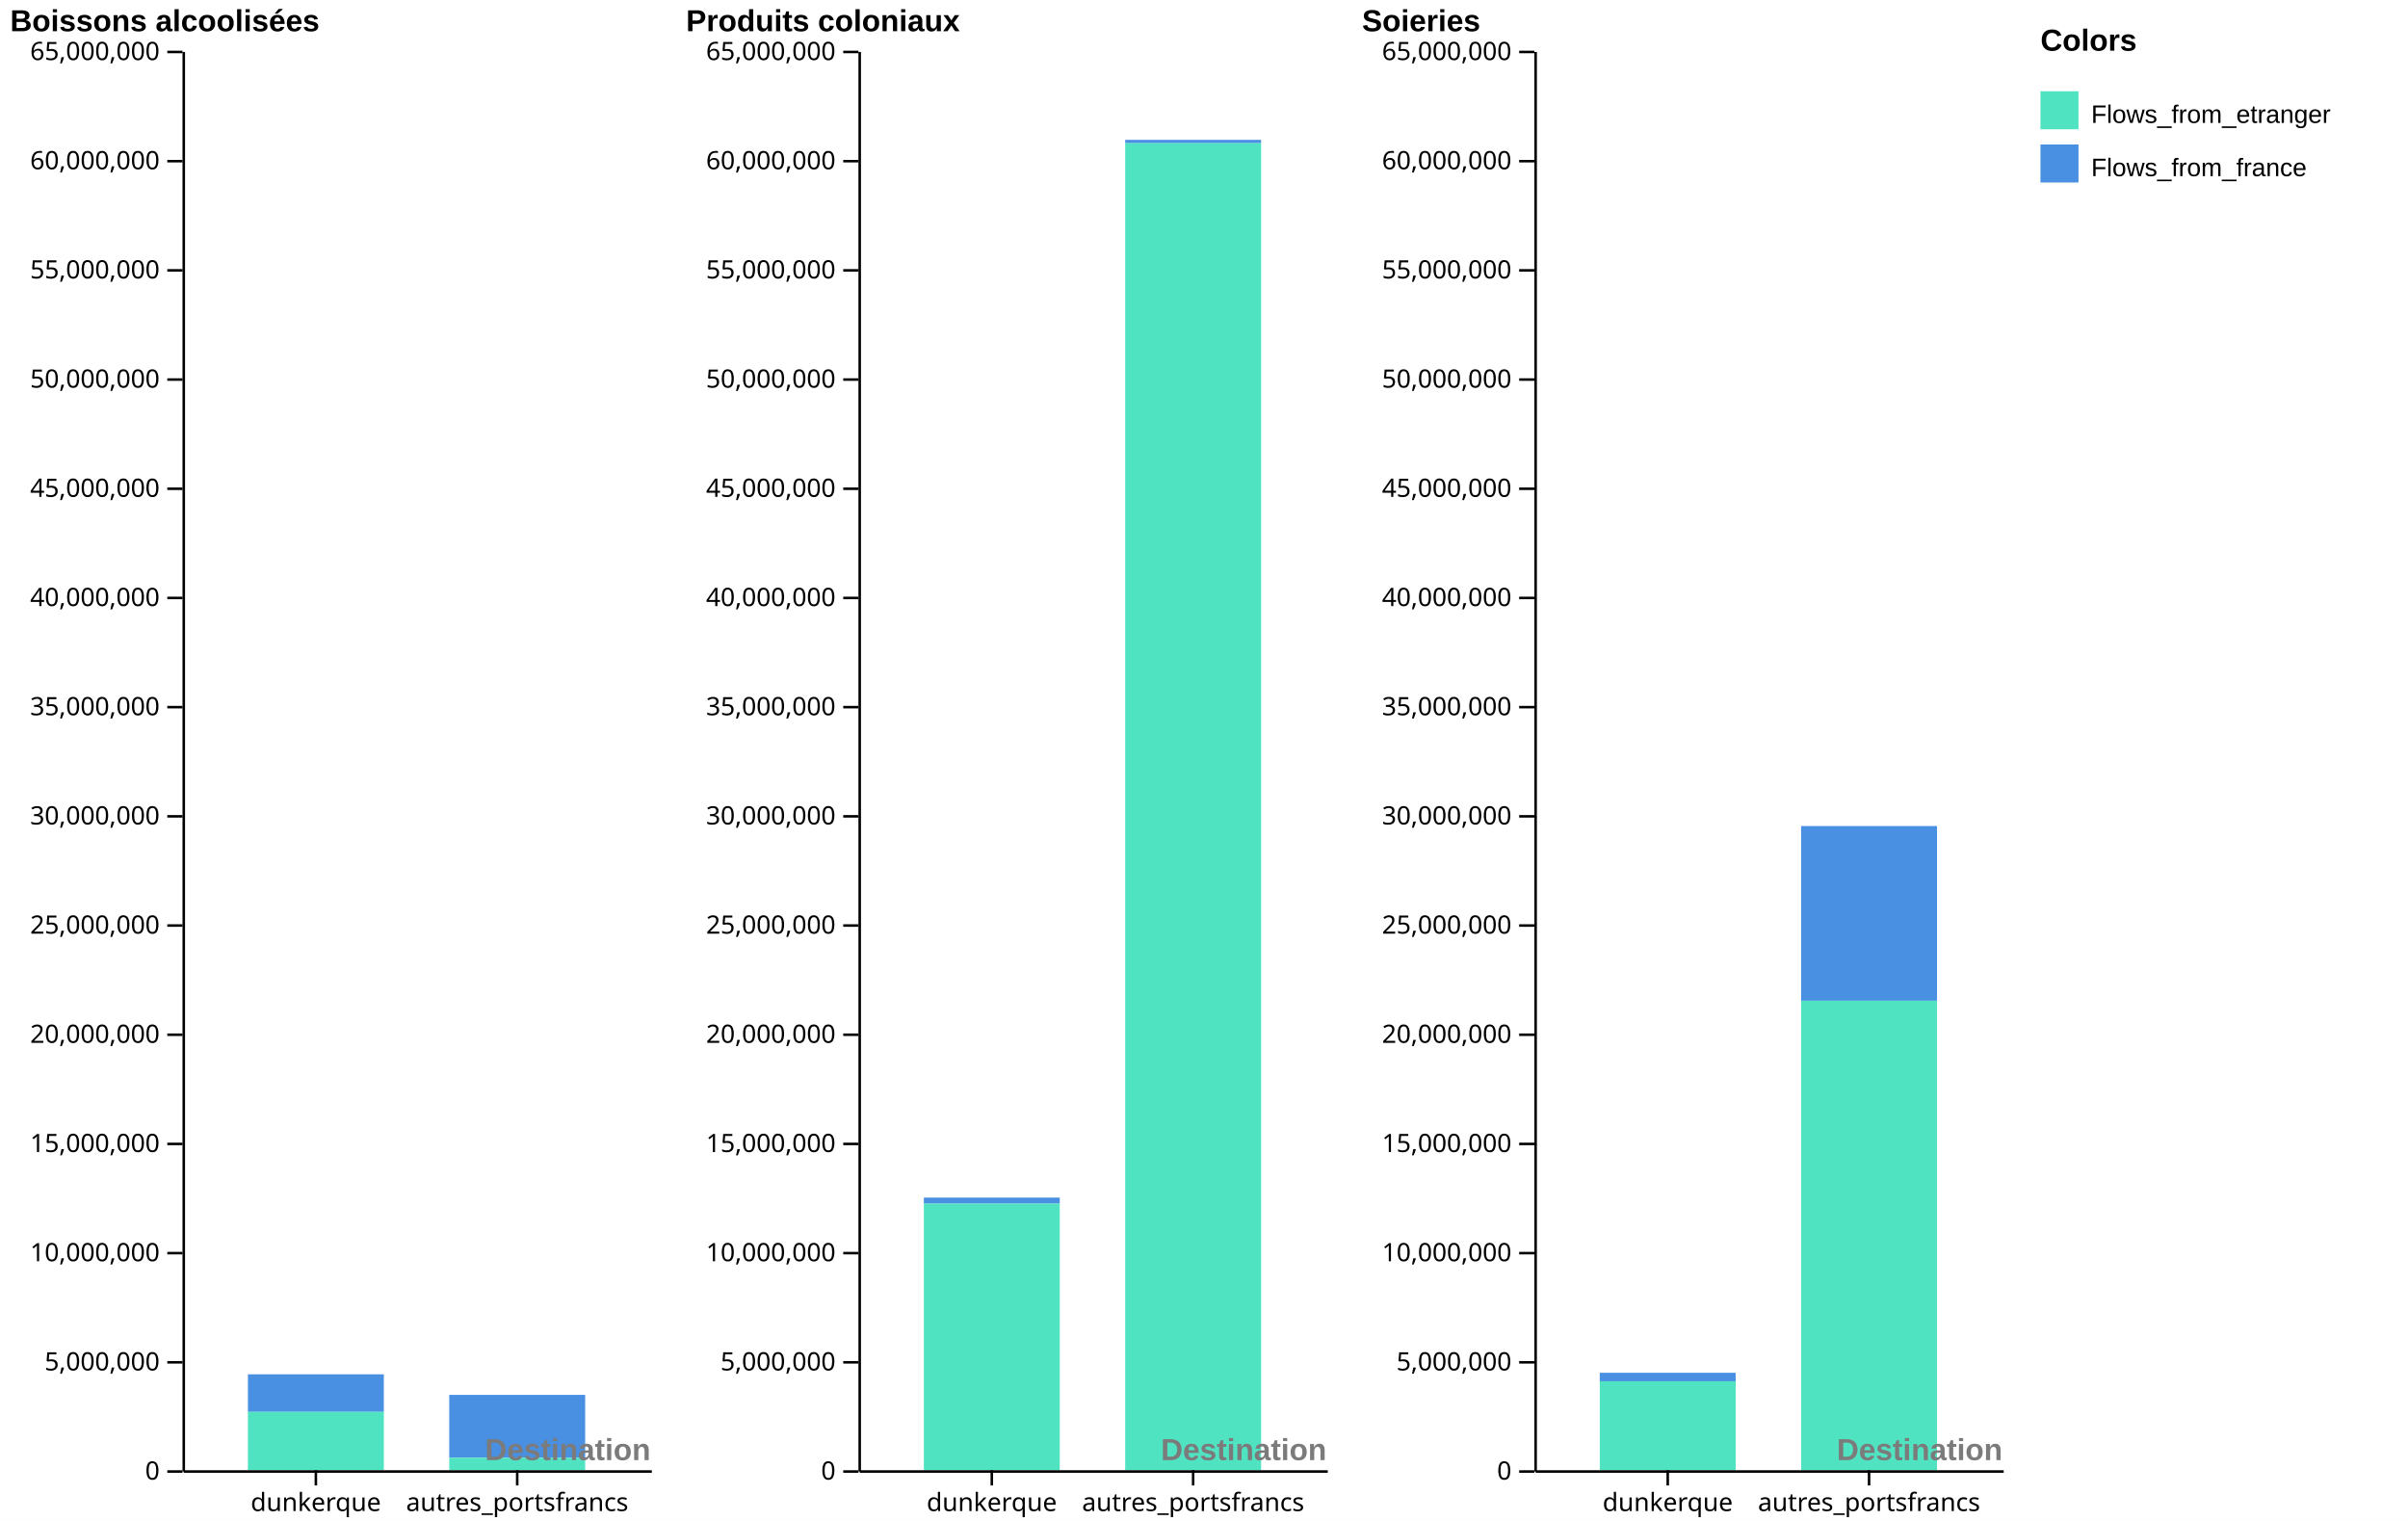
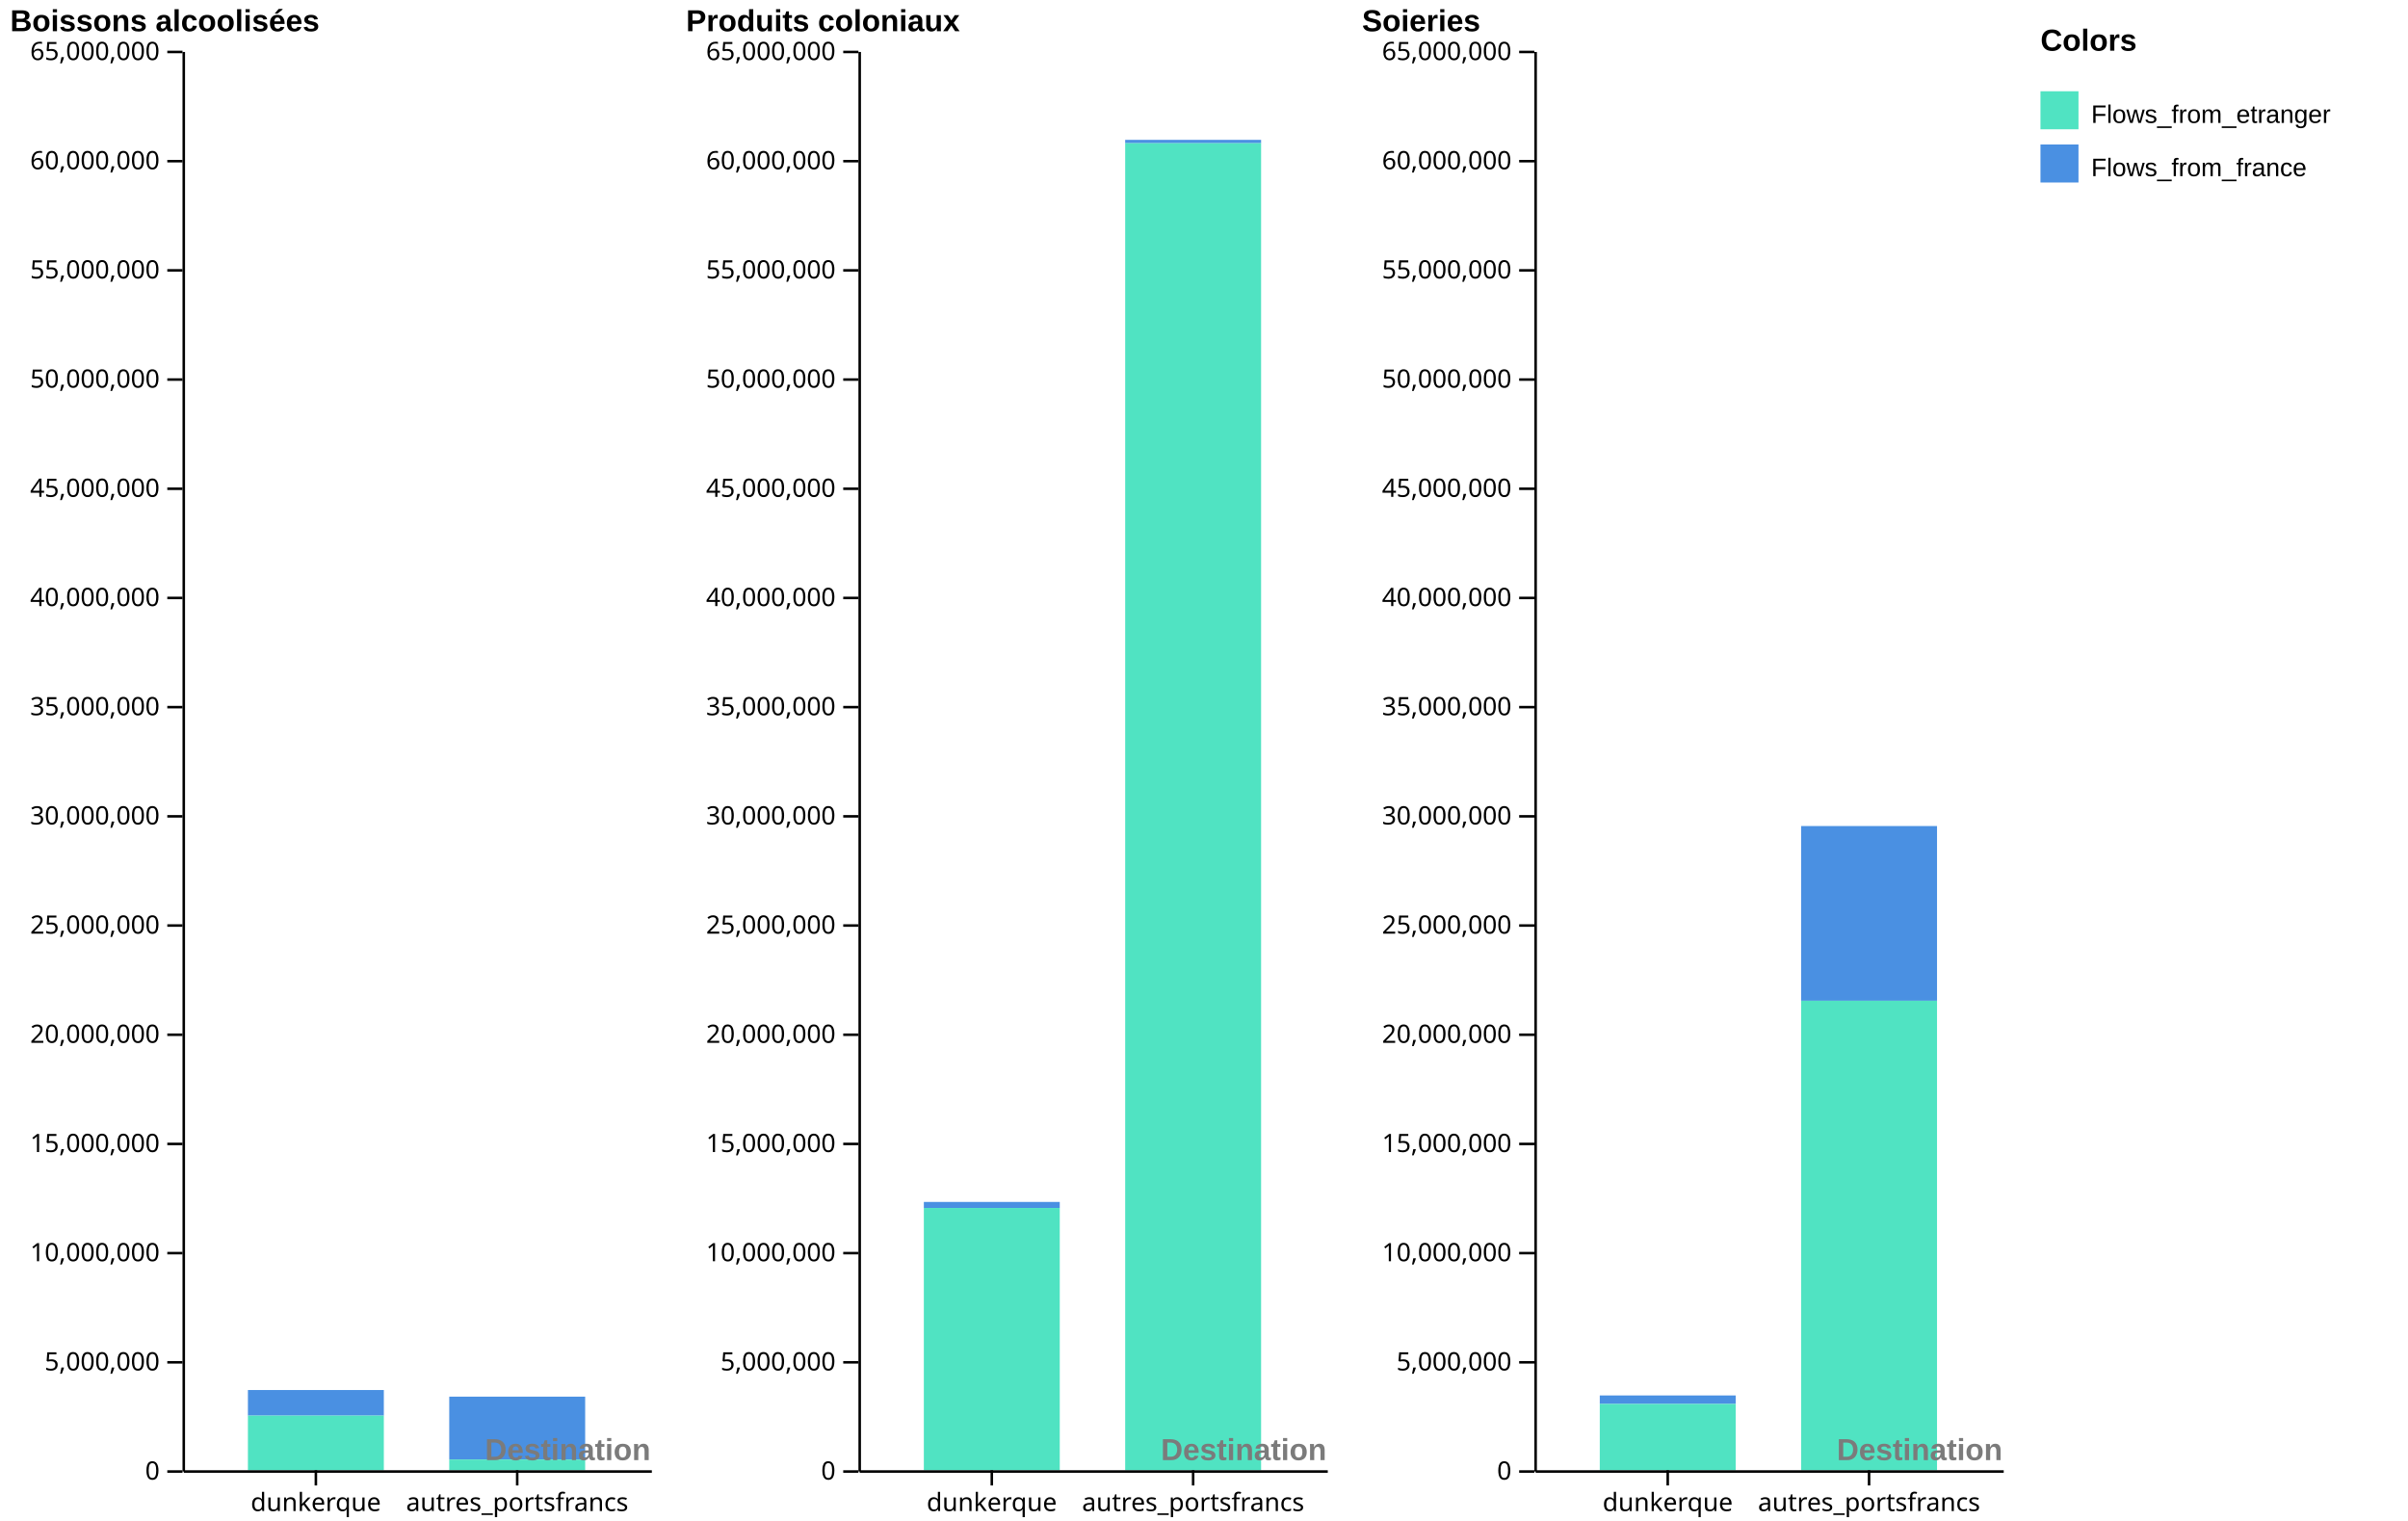
<svg xmlns="http://www.w3.org/2000/svg" width="950" height="600">
  <rect width="950" height="600" x="0" y="0" fill="#FFFFFF" id="backgorund" />
  <g id="viz">
    <g transform="translate(0,0)">
      <g transform="translate(72,20)">
        <g id="Flows_from_france" fill="#4a90e2">
-           <rect x="25.807" y="522.149" width="53.622" height="14.821" />
-           <rect x="105.237" y="530.264" width="53.622" height="24.792" />
+           <rect x="25.807" y="528.351" width="53.622" height="10.093" />
+           <rect x="105.237" y="530.965" width="53.622" height="24.792" />
        </g>
        <g id="Flows_from_etranger" fill="#50e3c2">
-           <rect x="25.807" y="536.97" width="53.622" height="23.03" />
-           <rect x="105.237" y="555.056" width="53.622" height="4.944" />
+           <rect x="25.807" y="538.444" width="53.622" height="21.556" />
+           <rect x="105.237" y="555.757" width="53.622" height="4.243" />
        </g>
        <g id="xAxis" transform="translate(0,560)" fill="none" font-size="10" font-family="sans-serif" text-anchor="middle">
          <path class="domain" stroke="currentColor" d="M0.5,0.5H185.167" />
          <g class="tick" opacity="1" transform="translate(52.61853,0)">
            <line stroke="currentColor" y2="6" />
            <text fill="currentColor" y="9" dy="0.71em">dunkerque</text>
          </g>
          <g class="tick" opacity="1" transform="translate(132.0481,0)">
            <line stroke="currentColor" y2="6" />
            <text fill="currentColor" y="9" dy="0.71em">autres_portsfrancs</text>
          </g>
        </g>
        <g id="yAxis" fill="none" font-size="10" font-family="sans-serif" text-anchor="end">
          <path class="domain" stroke="currentColor" d="M0.5,560.5V0.5" />
          <g class="tick" opacity="1" transform="translate(0,560.5)">
            <line stroke="currentColor" x2="-6" />
            <text fill="currentColor" x="-9" dy="0.32em">0</text>
          </g>
          <g class="tick" opacity="1" transform="translate(0,517.4231)">
            <line stroke="currentColor" x2="-6" />
            <text fill="currentColor" x="-9" dy="0.32em">5,000,000</text>
          </g>
          <g class="tick" opacity="1" transform="translate(0,474.3462)">
            <line stroke="currentColor" x2="-6" />
            <text fill="currentColor" x="-9" dy="0.32em">10,000,000</text>
          </g>
          <g class="tick" opacity="1" transform="translate(0,431.2692)">
            <line stroke="currentColor" x2="-6" />
            <text fill="currentColor" x="-9" dy="0.32em">15,000,000</text>
          </g>
          <g class="tick" opacity="1" transform="translate(0,388.1923)">
            <line stroke="currentColor" x2="-6" />
            <text fill="currentColor" x="-9" dy="0.32em">20,000,000</text>
          </g>
          <g class="tick" opacity="1" transform="translate(0,345.1154)">
            <line stroke="currentColor" x2="-6" />
            <text fill="currentColor" x="-9" dy="0.32em">25,000,000</text>
          </g>
          <g class="tick" opacity="1" transform="translate(0,302.0385)">
            <line stroke="currentColor" x2="-6" />
            <text fill="currentColor" x="-9" dy="0.32em">30,000,000</text>
          </g>
          <g class="tick" opacity="1" transform="translate(0,258.9615)">
            <line stroke="currentColor" x2="-6" />
            <text fill="currentColor" x="-9" dy="0.32em">35,000,000</text>
          </g>
          <g class="tick" opacity="1" transform="translate(0,215.8846)">
            <line stroke="currentColor" x2="-6" />
            <text fill="currentColor" x="-9" dy="0.32em">40,000,000</text>
          </g>
          <g class="tick" opacity="1" transform="translate(0,172.8077)">
            <line stroke="currentColor" x2="-6" />
            <text fill="currentColor" x="-9" dy="0.32em">45,000,000</text>
          </g>
          <g class="tick" opacity="1" transform="translate(0,129.7308)">
            <line stroke="currentColor" x2="-6" />
            <text fill="currentColor" x="-9" dy="0.32em">50,000,000</text>
          </g>
          <g class="tick" opacity="1" transform="translate(0,86.65385)">
            <line stroke="currentColor" x2="-6" />
            <text fill="currentColor" x="-9" dy="0.32em">55,000,000</text>
          </g>
          <g class="tick" opacity="1" transform="translate(0,43.57692)">
            <line stroke="currentColor" x2="-6" />
            <text fill="currentColor" x="-9" dy="0.32em">60,000,000</text>
          </g>
          <g class="tick" opacity="1" transform="translate(0,0.5)">
            <line stroke="currentColor" x2="-6" />
            <text fill="currentColor" x="-9" dy="0.32em">65,000,000</text>
          </g>
        </g>
        <text y="556" x="184.667" text-anchor="end" style="font-family: Arial, sans-serif; font-size: 12px; fill: rgb(123, 123, 123); font-weight: bold;">Destination</text>
      </g>
      <text x="4" y="4" style="font-family: Arial, sans-serif; font-size: 12px; fill: black; font-weight: bold; dominant-baseline: hanging;">Boissons alcoolisées</text>
    </g>
    <g transform="translate(266.6667,0)">
      <g transform="translate(72,20)">
        <g id="Flows_from_france" fill="#4a90e2">
-           <rect x="25.807" y="452.443" width="53.622" height="2.38" />
+           <rect x="25.807" y="454.154" width="53.622" height="2.375" />
          <rect x="105.237" y="35.169" width="53.622" height="1.317" />
        </g>
        <g id="Flows_from_etranger" fill="#50e3c2">
-           <rect x="25.807" y="454.823" width="53.622" height="105.177" />
+           <rect x="25.807" y="456.529" width="53.622" height="103.471" />
          <rect x="105.237" y="36.486" width="53.622" height="523.514" />
        </g>
        <g id="xAxis" transform="translate(0,560)" fill="none" font-size="10" font-family="sans-serif" text-anchor="middle">
          <path class="domain" stroke="currentColor" d="M0.5,0.5H185.167" />
          <g class="tick" opacity="1" transform="translate(52.61853,0)">
            <line stroke="currentColor" y2="6" />
            <text fill="currentColor" y="9" dy="0.71em">dunkerque</text>
          </g>
          <g class="tick" opacity="1" transform="translate(132.0481,0)">
            <line stroke="currentColor" y2="6" />
            <text fill="currentColor" y="9" dy="0.71em">autres_portsfrancs</text>
          </g>
        </g>
        <g id="yAxis" fill="none" font-size="10" font-family="sans-serif" text-anchor="end">
          <path class="domain" stroke="currentColor" d="M0.5,560.5V0.5" />
          <g class="tick" opacity="1" transform="translate(0,560.5)">
            <line stroke="currentColor" x2="-6" />
            <text fill="currentColor" x="-9" dy="0.32em">0</text>
          </g>
          <g class="tick" opacity="1" transform="translate(0,517.4231)">
            <line stroke="currentColor" x2="-6" />
            <text fill="currentColor" x="-9" dy="0.32em">5,000,000</text>
          </g>
          <g class="tick" opacity="1" transform="translate(0,474.3462)">
            <line stroke="currentColor" x2="-6" />
            <text fill="currentColor" x="-9" dy="0.32em">10,000,000</text>
          </g>
          <g class="tick" opacity="1" transform="translate(0,431.2692)">
            <line stroke="currentColor" x2="-6" />
            <text fill="currentColor" x="-9" dy="0.32em">15,000,000</text>
          </g>
          <g class="tick" opacity="1" transform="translate(0,388.1923)">
            <line stroke="currentColor" x2="-6" />
            <text fill="currentColor" x="-9" dy="0.32em">20,000,000</text>
          </g>
          <g class="tick" opacity="1" transform="translate(0,345.1154)">
            <line stroke="currentColor" x2="-6" />
            <text fill="currentColor" x="-9" dy="0.32em">25,000,000</text>
          </g>
          <g class="tick" opacity="1" transform="translate(0,302.0385)">
            <line stroke="currentColor" x2="-6" />
            <text fill="currentColor" x="-9" dy="0.32em">30,000,000</text>
          </g>
          <g class="tick" opacity="1" transform="translate(0,258.9615)">
            <line stroke="currentColor" x2="-6" />
            <text fill="currentColor" x="-9" dy="0.32em">35,000,000</text>
          </g>
          <g class="tick" opacity="1" transform="translate(0,215.8846)">
            <line stroke="currentColor" x2="-6" />
            <text fill="currentColor" x="-9" dy="0.32em">40,000,000</text>
          </g>
          <g class="tick" opacity="1" transform="translate(0,172.8077)">
            <line stroke="currentColor" x2="-6" />
            <text fill="currentColor" x="-9" dy="0.32em">45,000,000</text>
          </g>
          <g class="tick" opacity="1" transform="translate(0,129.7308)">
            <line stroke="currentColor" x2="-6" />
            <text fill="currentColor" x="-9" dy="0.32em">50,000,000</text>
          </g>
          <g class="tick" opacity="1" transform="translate(0,86.65385)">
            <line stroke="currentColor" x2="-6" />
            <text fill="currentColor" x="-9" dy="0.32em">55,000,000</text>
          </g>
          <g class="tick" opacity="1" transform="translate(0,43.57692)">
            <line stroke="currentColor" x2="-6" />
            <text fill="currentColor" x="-9" dy="0.32em">60,000,000</text>
          </g>
          <g class="tick" opacity="1" transform="translate(0,0.5)">
            <line stroke="currentColor" x2="-6" />
            <text fill="currentColor" x="-9" dy="0.32em">65,000,000</text>
          </g>
        </g>
        <text y="556" x="184.667" text-anchor="end" style="font-family: Arial, sans-serif; font-size: 12px; fill: rgb(123, 123, 123); font-weight: bold;">Destination</text>
      </g>
      <text x="4" y="4" style="font-family: Arial, sans-serif; font-size: 12px; fill: black; font-weight: bold; dominant-baseline: hanging;">Produits coloniaux</text>
    </g>
    <g transform="translate(533.3333,0)">
      <g transform="translate(72,20)">
        <g id="Flows_from_france" fill="#4a90e2">
-           <rect x="25.807" y="521.551" width="53.622" height="3.353" />
+           <rect x="25.807" y="530.492" width="53.622" height="3.353" />
          <rect x="105.237" y="305.865" width="53.622" height="68.922" />
        </g>
        <g id="Flows_from_etranger" fill="#50e3c2">
-           <rect x="25.807" y="524.903" width="53.622" height="35.097" />
+           <rect x="25.807" y="533.844" width="53.622" height="26.156" />
          <rect x="105.237" y="374.787" width="53.622" height="185.213" />
        </g>
        <g id="xAxis" transform="translate(0,560)" fill="none" font-size="10" font-family="sans-serif" text-anchor="middle">
          <path class="domain" stroke="currentColor" d="M0.5,0.5H185.167" />
          <g class="tick" opacity="1" transform="translate(52.61853,0)">
            <line stroke="currentColor" y2="6" />
            <text fill="currentColor" y="9" dy="0.71em">dunkerque</text>
          </g>
          <g class="tick" opacity="1" transform="translate(132.0481,0)">
            <line stroke="currentColor" y2="6" />
            <text fill="currentColor" y="9" dy="0.71em">autres_portsfrancs</text>
          </g>
        </g>
        <g id="yAxis" fill="none" font-size="10" font-family="sans-serif" text-anchor="end">
          <path class="domain" stroke="currentColor" d="M0.5,560.5V0.5" />
          <g class="tick" opacity="1" transform="translate(0,560.5)">
            <line stroke="currentColor" x2="-6" />
            <text fill="currentColor" x="-9" dy="0.32em">0</text>
          </g>
          <g class="tick" opacity="1" transform="translate(0,517.4231)">
            <line stroke="currentColor" x2="-6" />
            <text fill="currentColor" x="-9" dy="0.32em">5,000,000</text>
          </g>
          <g class="tick" opacity="1" transform="translate(0,474.3462)">
            <line stroke="currentColor" x2="-6" />
            <text fill="currentColor" x="-9" dy="0.32em">10,000,000</text>
          </g>
          <g class="tick" opacity="1" transform="translate(0,431.2692)">
            <line stroke="currentColor" x2="-6" />
            <text fill="currentColor" x="-9" dy="0.32em">15,000,000</text>
          </g>
          <g class="tick" opacity="1" transform="translate(0,388.1923)">
            <line stroke="currentColor" x2="-6" />
            <text fill="currentColor" x="-9" dy="0.32em">20,000,000</text>
          </g>
          <g class="tick" opacity="1" transform="translate(0,345.1154)">
            <line stroke="currentColor" x2="-6" />
            <text fill="currentColor" x="-9" dy="0.32em">25,000,000</text>
          </g>
          <g class="tick" opacity="1" transform="translate(0,302.0385)">
            <line stroke="currentColor" x2="-6" />
            <text fill="currentColor" x="-9" dy="0.32em">30,000,000</text>
          </g>
          <g class="tick" opacity="1" transform="translate(0,258.9615)">
            <line stroke="currentColor" x2="-6" />
            <text fill="currentColor" x="-9" dy="0.32em">35,000,000</text>
          </g>
          <g class="tick" opacity="1" transform="translate(0,215.8846)">
            <line stroke="currentColor" x2="-6" />
            <text fill="currentColor" x="-9" dy="0.32em">40,000,000</text>
          </g>
          <g class="tick" opacity="1" transform="translate(0,172.8077)">
            <line stroke="currentColor" x2="-6" />
            <text fill="currentColor" x="-9" dy="0.32em">45,000,000</text>
          </g>
          <g class="tick" opacity="1" transform="translate(0,129.7308)">
            <line stroke="currentColor" x2="-6" />
            <text fill="currentColor" x="-9" dy="0.32em">50,000,000</text>
          </g>
          <g class="tick" opacity="1" transform="translate(0,86.65385)">
            <line stroke="currentColor" x2="-6" />
            <text fill="currentColor" x="-9" dy="0.32em">55,000,000</text>
          </g>
          <g class="tick" opacity="1" transform="translate(0,43.57692)">
            <line stroke="currentColor" x2="-6" />
            <text fill="currentColor" x="-9" dy="0.32em">60,000,000</text>
          </g>
          <g class="tick" opacity="1" transform="translate(0,0.5)">
            <line stroke="currentColor" x2="-6" />
            <text fill="currentColor" x="-9" dy="0.32em">65,000,000</text>
          </g>
        </g>
        <text y="556" x="184.667" text-anchor="end" style="font-family: Arial, sans-serif; font-size: 12px; fill: rgb(123, 123, 123); font-weight: bold;">Destination</text>
      </g>
      <text x="4" y="4" style="font-family: Arial, sans-serif; font-size: 12px; fill: black; font-weight: bold; dominant-baseline: hanging;">Soieries</text>
    </g>
  </g>
  <g id="legend" transform="translate(800,20)">
    <g transform="translate(5,0)">
      <g class="legendColor" transform="translate(0,0)">
        <g class="legendCells" transform="translate(0,16)">
          <g class="cell" transform="translate(0, 0)">
            <rect class="swatch" height="15" width="15" style="fill: rgb(80, 227, 194);" />
            <text class="label" transform="translate( 20, 12.5)" font-family="&quot;Arial&quot;, sans-serif" font-size="10px">
              <tspan x="0" dy="0em">Flows_from_etranger</tspan>
            </text>
          </g>
          <g class="cell" transform="translate(0, 21)">
            <rect class="swatch" height="15" width="15" style="fill: rgb(74, 144, 226);" />
            <text class="label" transform="translate( 20, 12.5)" font-family="&quot;Arial&quot;, sans-serif" font-size="10px">
              <tspan x="0" dy="0em">Flows_from_france</tspan>
            </text>
          </g>
        </g>
        <text class="legendTitle" font-family="&quot;Arial&quot;, sans-serif" font-size="12px" font-weight="bold">
          <tspan x="0" dy="0em">Colors</tspan>
        </text>
      </g>
    </g>
  </g>
</svg>
